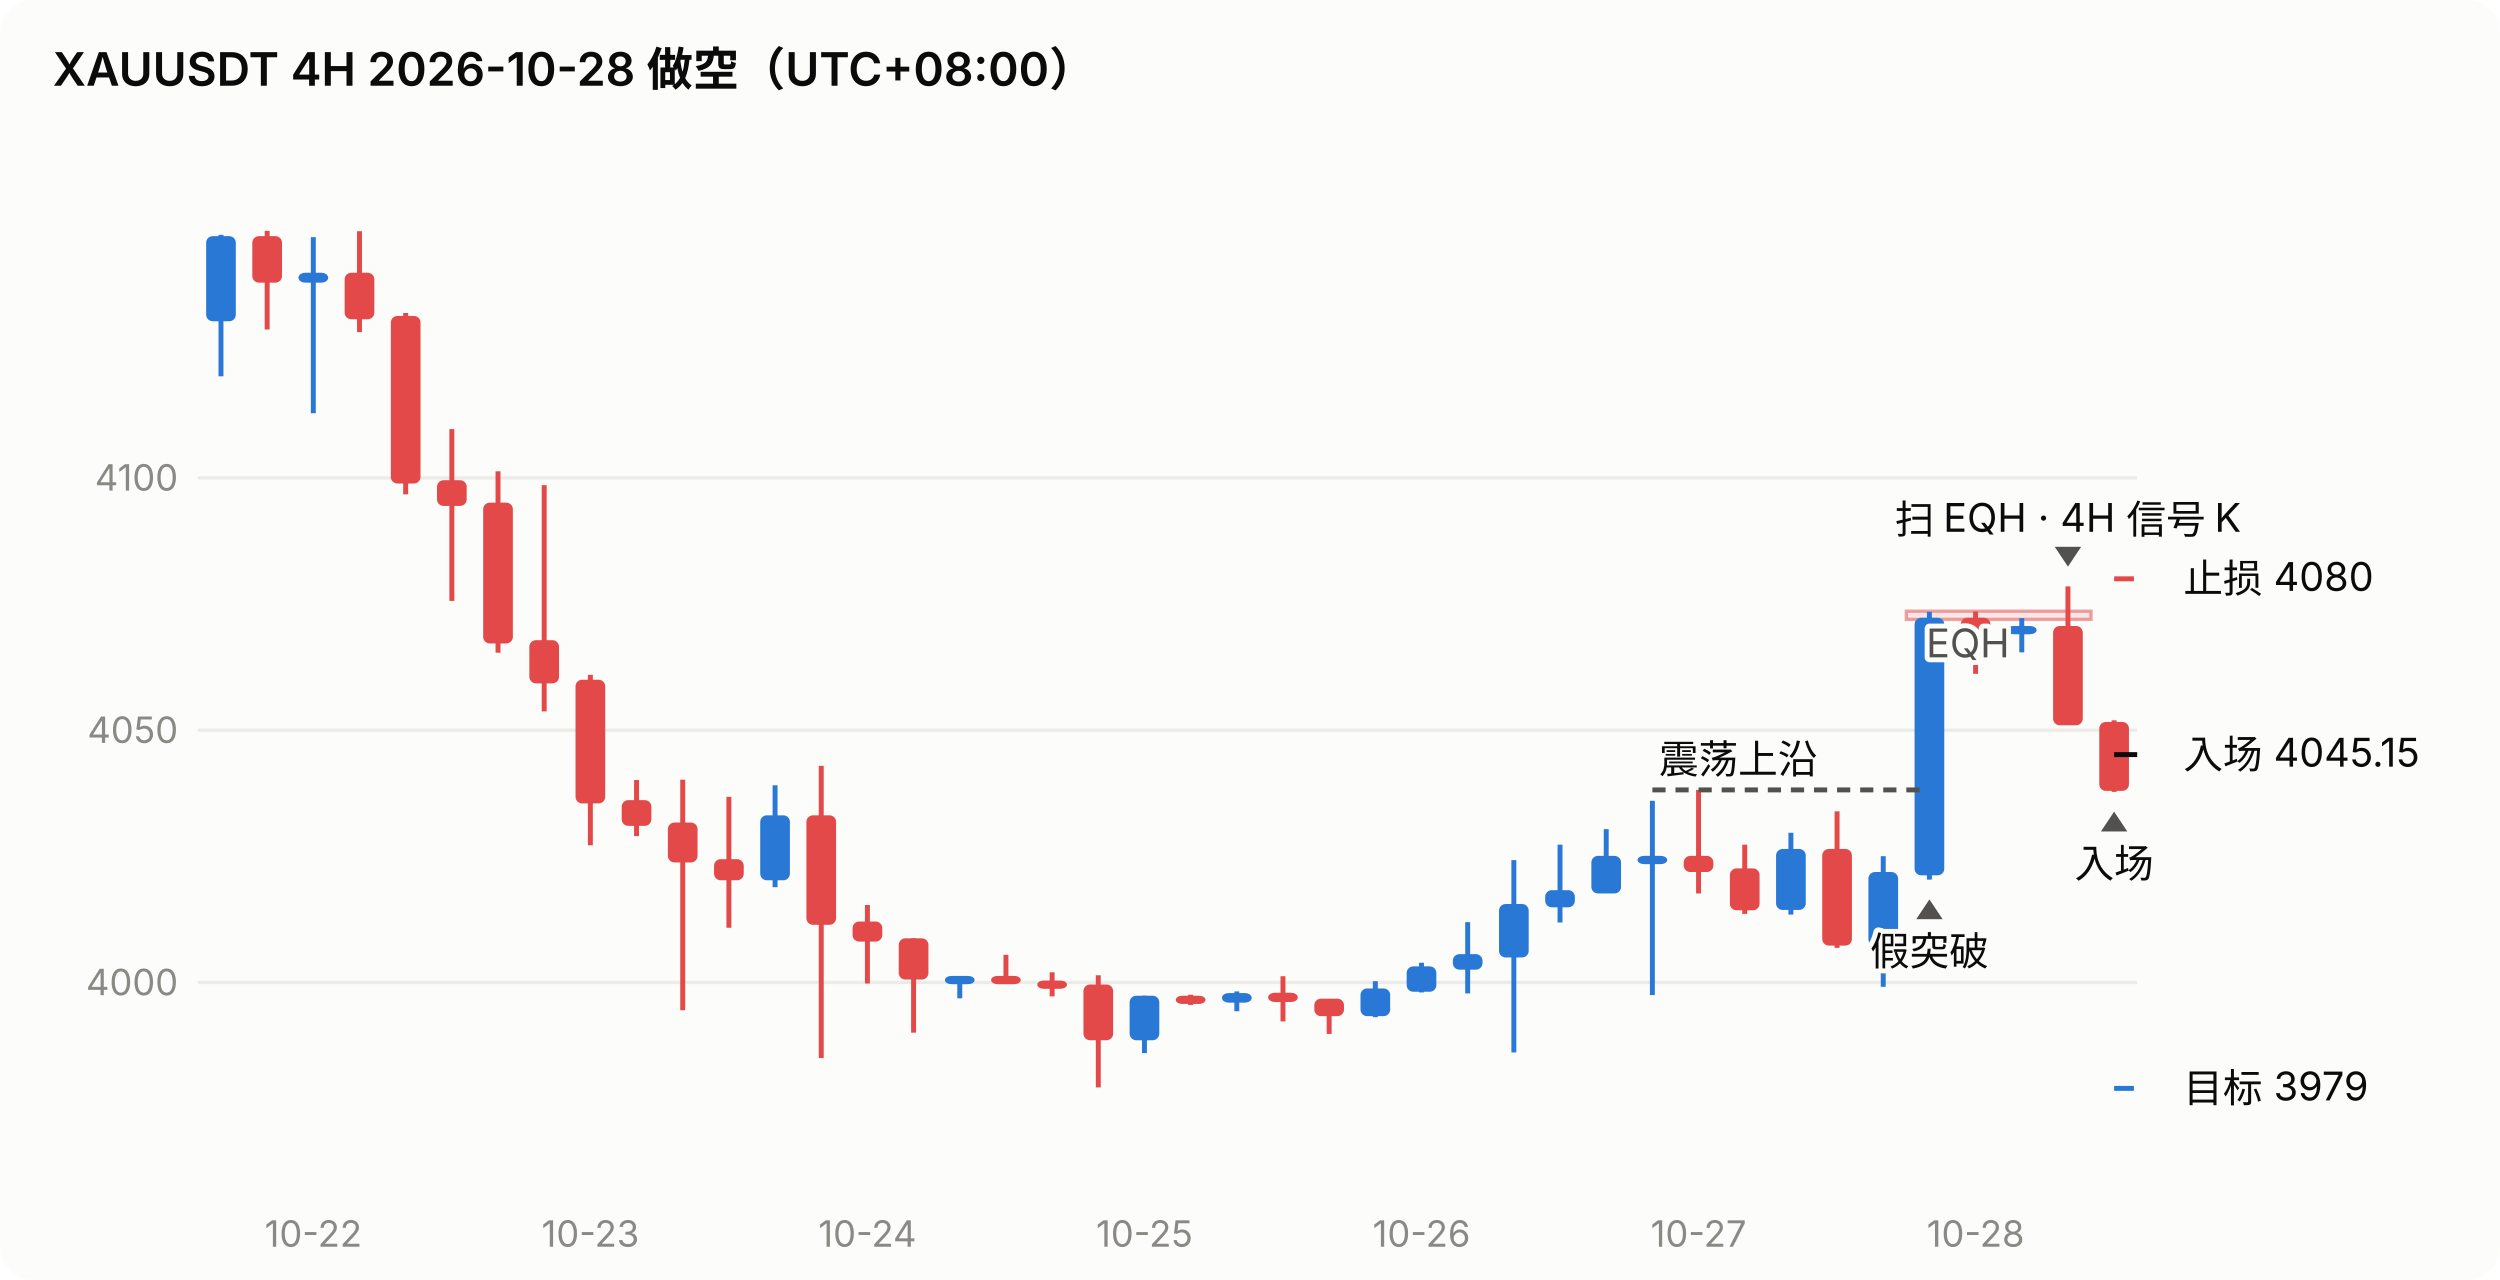
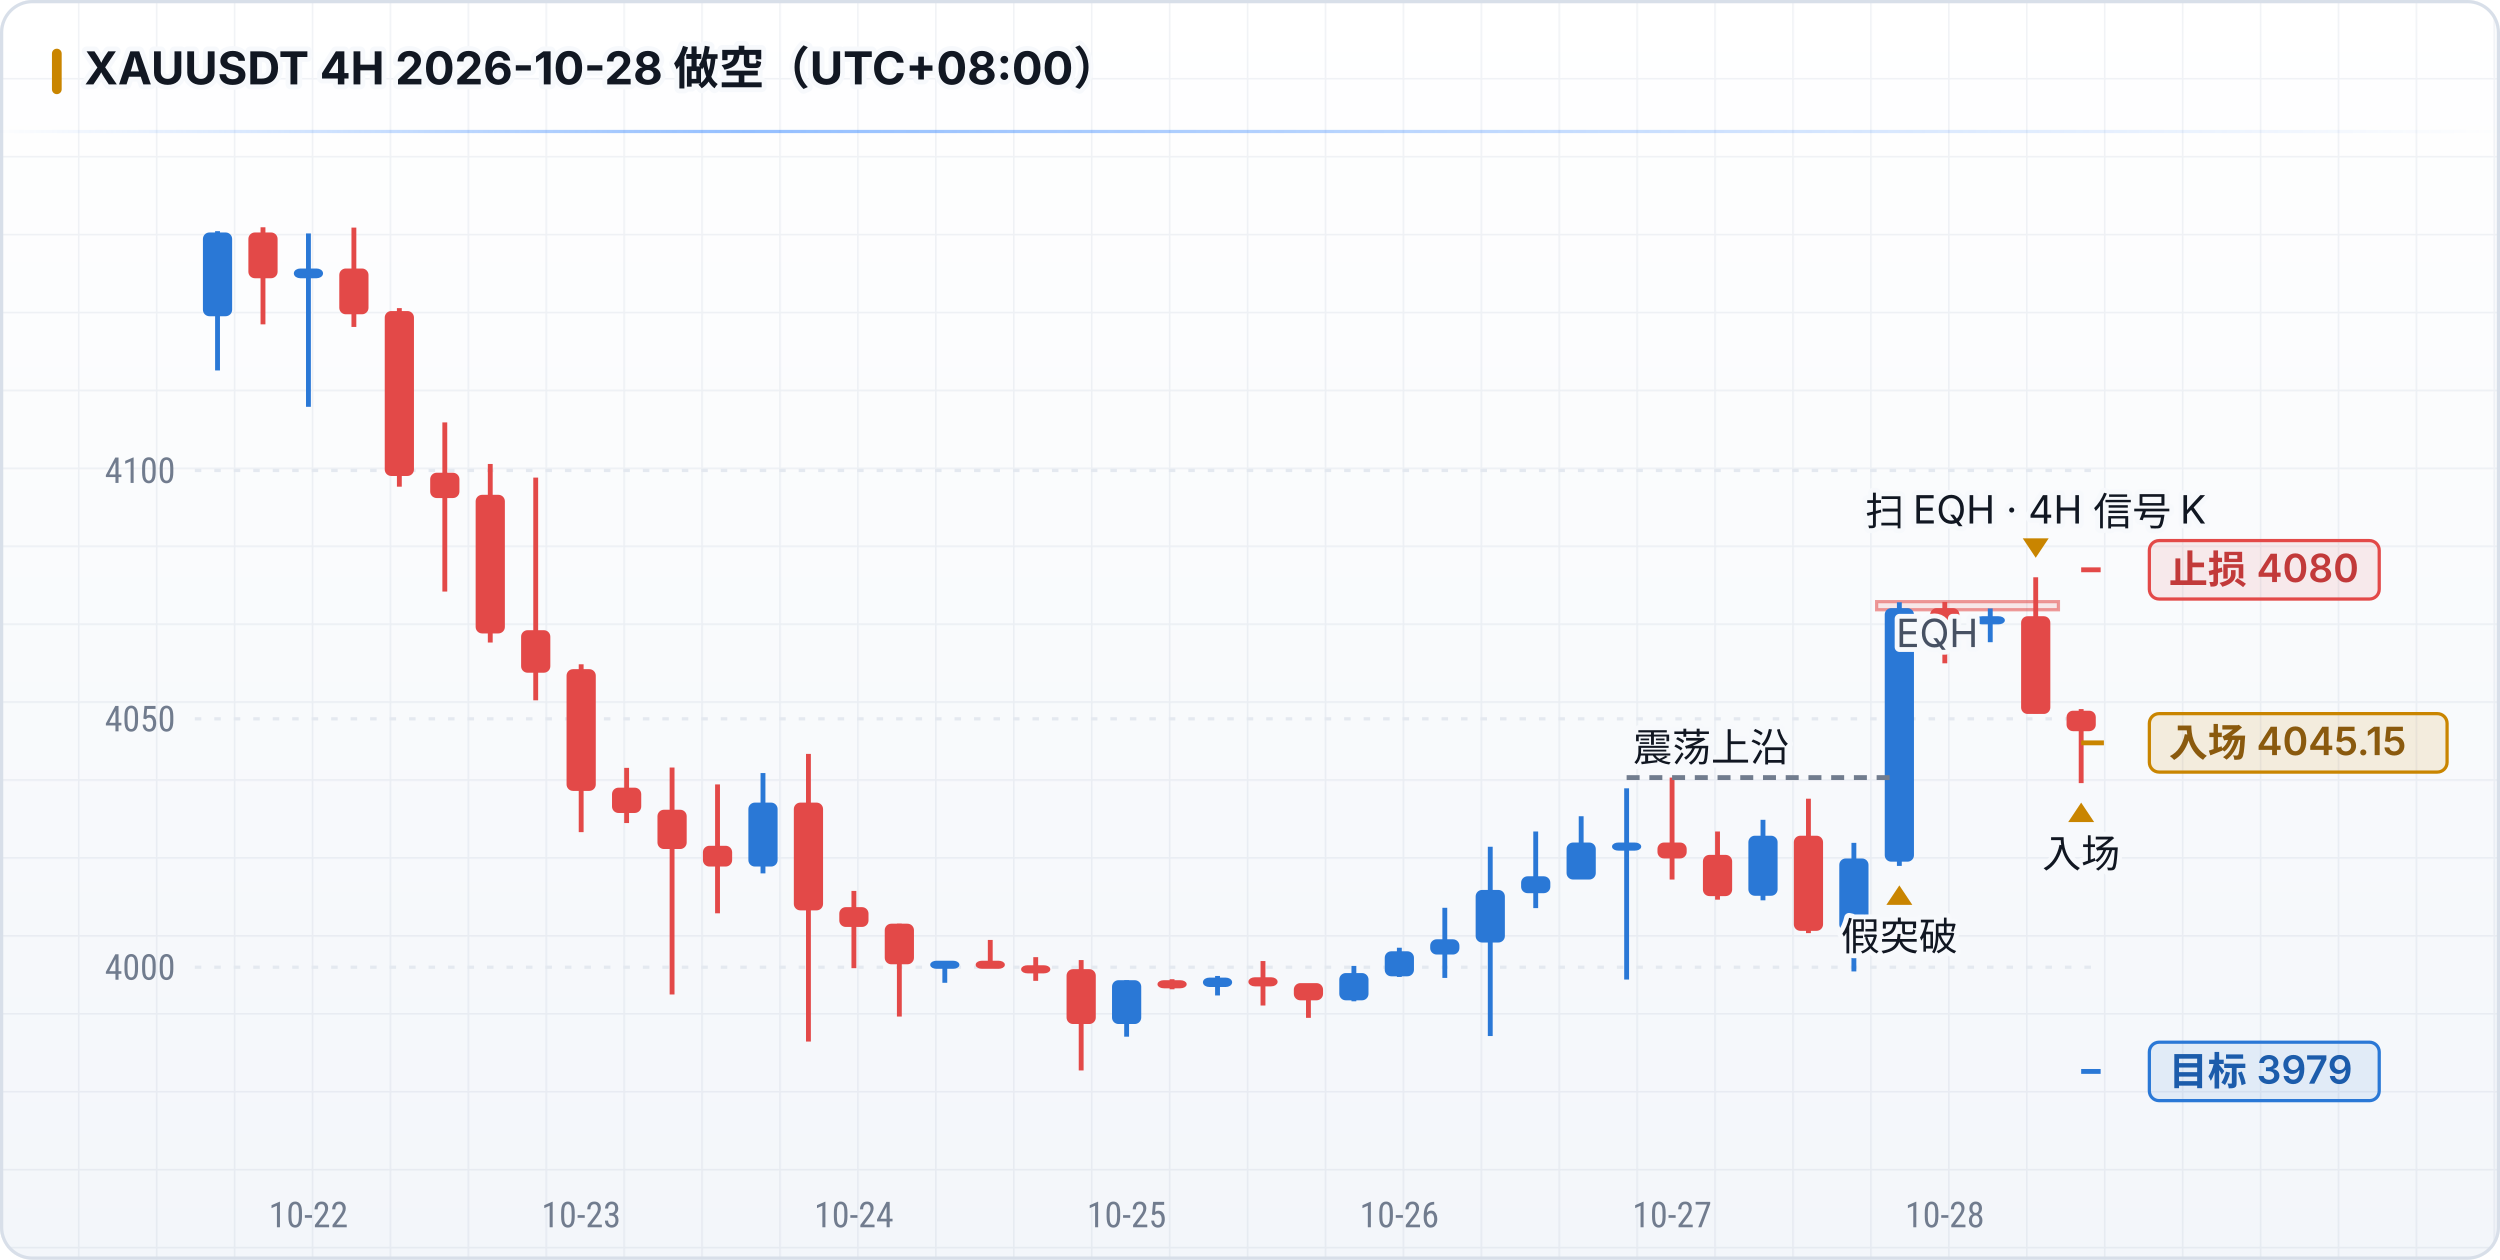
- <svg xmlns="http://www.w3.org/2000/svg" width="758" height="388" viewBox="0 0 758 388" role="img" aria-label="XAUUSDT 4H  2026-10-28 做空（UTC+08:00）">
+ <svg xmlns="http://www.w3.org/2000/svg" width="770" height="388" viewBox="0 0 770 388" role="img" aria-label="XAUUSDT 4H  2026-10-28 做空（UTC+08:00）">
  <style>
-   .bg { fill: #fcfcfb; }
-   .title { fill: #0b0b0b; font-weight: 600; font-size: 14px; }
-   text { font-family: -apple-system, BlinkMacSystemFont, 'PingFang SC', 'Microsoft YaHei', sans-serif; font-size: 12px; fill: #0b0b0b; paint-order: stroke; stroke: #fcfcfb; stroke-width: 3px; stroke-linejoin: round; }
-   .muted { fill: #52514e; }
+   .bg { fill: url(#bg); }
+   .bg-grid { stroke: rgba(28, 60, 110, 0.06); }
+   .frame { fill: none; stroke: #d8dfe9; }
+   .title-mark { fill: #c98500; }
+   .title { fill: #111722; font-weight: 650; font-size: 14px; }
+   text { font-family: -apple-system, BlinkMacSystemFont, 'PingFang SC', 'Microsoft YaHei', sans-serif; font-size: 12px; fill: #111722; paint-order: stroke; stroke: #f7f9fc; stroke-width: 3px; stroke-linejoin: round; }
+   .muted { fill: #475163; }
  .wick { stroke-width: 1.5; }
  .up { fill: #2a78d6; stroke: #2a78d6; }
  .down { fill: #e34948; stroke: #e34948; }
-   .z-bull { fill: rgba(42, 120, 214, 0.14); stroke: rgba(42, 120, 214, 0.5); }
-   .z-bear { fill: rgba(227, 73, 72, 0.12); stroke: rgba(227, 73, 72, 0.5); }
-   .z-neutral { fill: rgba(120, 120, 115, 0.10); stroke: none; }
-   .z-accent { fill: rgba(237, 161, 0, 0.22); stroke: rgba(201, 133, 0, 0.8); }
-   .l-neutral { stroke: #52514e; stroke-dasharray: 4 3; }
+   .z-bull { fill: rgba(42, 120, 214, 0.13); stroke: rgba(42, 120, 214, 0.55); }
+   .z-bear { fill: rgba(227, 73, 72, 0.11); stroke: rgba(227, 73, 72, 0.55); }
+   .z-neutral { fill: rgba(71, 81, 99, 0.09); stroke: rgba(71, 81, 99, 0.25); stroke-dasharray: 2 3; }
+   .z-accent { fill: rgba(212, 145, 34, 0.18); stroke: rgba(201, 133, 0, 0.75); }
+   .l-neutral { stroke: #717c8e; stroke-dasharray: 4 3; }
  .l-stop { stroke: #e34948; stroke-dasharray: 6 3; }
  .l-target { stroke: #2a78d6; stroke-dasharray: 6 3; }
-   .l-entry { stroke: #0b0b0b; }
-   .bracket { stroke: #52514e; fill: none; }
-   .grid { stroke: #ecebe7; }
-   .tick { font-size: 11px; fill: #8a8984; stroke: none; }
-   .arrow { fill: #52514e; stroke: none; }
+   .l-entry { stroke: #c98500; }
+   .bracket { stroke: #717c8e; fill: none; }
+   .grid { stroke: #e4e9f0; stroke-dasharray: 2 4; }
+   .tick { font-family: 'DIN Alternate', 'Bahnschrift', 'Roboto Condensed', sans-serif; font-size: 11px; fill: #717c8e; stroke: none; }
+   .arrow { fill: #c98500; stroke: none; }
+   .tag rect { stroke-width: 1; }
+   .tag text { stroke: none; font-weight: 600; }
+   .t-neutral rect { fill: rgba(71, 81, 99, 0.1); stroke: rgba(71, 81, 99, 0.4); }
+   .t-neutral text { fill: #475163; }
+   .t-stop rect, .t-bear rect { fill: rgba(227, 73, 72, 0.1); stroke: #e34948; }
+   .t-stop text, .t-bear text { fill: #c23a3a; }
+   .t-target rect, .t-bull rect { fill: rgba(42, 120, 214, 0.1); stroke: #2a78d6; }
+   .t-target text, .t-bull text { fill: #1c5cab; }
+   .t-entry rect, .t-accent rect { fill: rgba(212, 145, 34, 0.14); stroke: #c98500; }
+   .t-entry text, .t-accent text { fill: #8a5a0e; }
  @media (prefers-color-scheme: dark) {
-     .bg { fill: #1a1a19; }
-     .title, text { fill: #f0efec; }
-     text { stroke: #1a1a19; }
-     .muted { fill: #c3c2b7; }
-     .up { fill: #3987e5; stroke: #3987e5; }
-     .down { fill: #e66767; stroke: #e66767; }
-     .l-neutral, .bracket { stroke: #c3c2b7; }
-     .grid { stroke: #2a2a28; }
-     .tick { fill: #8a8984; }
-     .l-entry { stroke: #f0efec; }
-     .arrow { fill: #c3c2b7; }
+     .bg-grid { stroke: rgba(110, 160, 230, 0.06); }
+     .frame { stroke: #1c2839; }
+     .title-mark { fill: #f0b44c; }
+     .title, text { fill: #e3eaf4; }
+     text { stroke: #0a111d; }
+     .muted { fill: #a0b0c5; }
+     .up { fill: #3d8bff; stroke: #3d8bff; }
+     .down { fill: #f2555f; stroke: #f2555f; }
+     .candles { filter: url(#glow); }
+     .z-bull { fill: rgba(61, 139, 255, 0.14); stroke: rgba(61, 139, 255, 0.6); }
+     .z-bear { fill: rgba(242, 85, 95, 0.13); stroke: rgba(242, 85, 95, 0.6); }
+     .z-neutral { fill: rgba(160, 176, 197, 0.08); stroke: rgba(160, 176, 197, 0.25); }
+     .z-accent { fill: rgba(240, 180, 76, 0.16); stroke: rgba(240, 180, 76, 0.75); }
+     .l-neutral, .bracket { stroke: #8293ab; }
+     .l-stop { stroke: #f2555f; }
+     .l-target { stroke: #3d8bff; }
+     .l-entry { stroke: #f0b44c; }
+     .grid { stroke: #182334; }
+     .tick { fill: #70829b; }
+     .arrow { fill: #f0b44c; }
+     .t-neutral rect { fill: rgba(160, 176, 197, 0.1); stroke: rgba(160, 176, 197, 0.45); }
+     .t-neutral text { fill: #c5d0de; }
+     .t-stop rect, .t-bear rect { fill: rgba(242, 85, 95, 0.16); stroke: #f2555f; }
+     .t-stop text, .t-bear text { fill: #ff8f98; }
+     .t-target rect, .t-bull rect { fill: rgba(61, 139, 255, 0.16); stroke: #3d8bff; }
+     .t-target text, .t-bull text { fill: #8cc3ff; }
+     .t-entry rect, .t-accent rect { fill: rgba(240, 180, 76, 0.16); stroke: #f0b44c; }
+     .t-entry text, .t-accent text { fill: #ffd38a; }
  }
</style>
-   <rect class="bg" width="758" height="388" rx="10" />
-   <text class="title" x="16" y="26">XAUUSDT 4H  2026-10-28 做空（UTC+08:00）</text>
+   <defs>
+     <linearGradient id="bg" x1="0" y1="0" x2="0" y2="1">
+       <stop offset="0" stop-color="#ffffff" />
+       <stop offset="1" stop-color="#f3f6fa" />
+     </linearGradient>
+     <linearGradient id="edge" x1="0" y1="0" x2="1" y2="0">
+       <stop offset="0" stop-color="#3d8bff" stop-opacity="0" />
+       <stop offset="0.3" stop-color="#3d8bff" stop-opacity="0.55" />
+       <stop offset="1" stop-color="#3d8bff" stop-opacity="0" />
+     </linearGradient>
+     <pattern id="paper" width="24" height="24" patternUnits="userSpaceOnUse">
+       <path class="bg-grid" d="M24 0H0V24" fill="none" />
+     </pattern>
+     <filter id="glow" x="-50%" y="-10%" width="200%" height="120%">
+       <feGaussianBlur stdDeviation="2.2" result="b" />
+       <feMerge>
+         <feMergeNode in="b" />
+         <feMergeNode in="SourceGraphic" />
+       </feMerge>
+     </filter>
+     <style>@media (prefers-color-scheme: dark) { #bg stop:first-child { stop-color: #0f1828; } #bg stop:last-child { stop-color: #070c16; } }</style>
+   </defs>
+   <rect class="bg" width="770" height="388" rx="10" />
+   <rect width="770" height="388" rx="10" fill="url(#paper)" />
+   <rect class="frame" x="0.5" y="0.5" width="769" height="387" rx="9.5" />
+   <rect fill="url(#edge)" x="0" y="40" width="770" height="1" />
+   <rect class="title-mark" x="16" y="15" width="3" height="14" rx="1.5" />
+   <text class="title" x="26" y="26">XAUUSDT 4H  2026-10-28 做空（UTC+08:00）</text>
  <line class="grid" x1="60" x2="648" y1="297.9" y2="297.9" />
  <text class="tick" x="54" y="297.9" dy="0.35em" text-anchor="end">4000</text>
  <line class="grid" x1="60" x2="648" y1="221.4" y2="221.4" />
  <text class="tick" x="54" y="221.4" dy="0.35em" text-anchor="end">4050</text>
  <line class="grid" x1="60" x2="648" y1="144.9" y2="144.9" />
  <text class="tick" x="54" y="144.9" dy="0.35em" text-anchor="end">4100</text>
  <text class="tick" x="95" y="378" text-anchor="middle">10-22</text>
  <text class="tick" x="179" y="378" text-anchor="middle">10-23</text>
  <text class="tick" x="263" y="378" text-anchor="middle">10-24</text>
  <text class="tick" x="347" y="378" text-anchor="middle">10-25</text>
  <text class="tick" x="431" y="378" text-anchor="middle">10-26</text>
  <text class="tick" x="515" y="378" text-anchor="middle">10-27</text>
  <text class="tick" x="599" y="378" text-anchor="middle">10-28</text>
  <rect class="z-bear" x="578" y="185.3" width="56" height="2.5" />
-   <line class="wick up" x1="67" x2="67" y1="71.2" y2="114.1" />
-   <rect class="up" x="63" y="72.1" width="8" height="24.8" rx="1.5" />
-   <line class="wick down" x1="81" x2="81" y1="70" y2="99.9" />
-   <rect class="down" x="77" y="72.1" width="8" height="13.1" rx="1.5" />
-   <line class="wick up" x1="95" x2="95" y1="71.9" y2="125.3" />
-   <rect class="up" x="91" y="83.2" width="8" height="2" rx="1.5" />
-   <line class="wick down" x1="109" x2="109" y1="70.1" y2="100.7" />
-   <rect class="down" x="105" y="83.2" width="8" height="13.1" rx="1.5" />
-   <line class="wick down" x1="123" x2="123" y1="94.9" y2="149.9" />
-   <rect class="down" x="119" y="96.3" width="8" height="49.8" rx="1.5" />
-   <line class="wick down" x1="137" x2="137" y1="130.1" y2="182.2" />
-   <rect class="down" x="133" y="146.1" width="8" height="6.8" rx="1.5" />
-   <line class="wick down" x1="151" x2="151" y1="142.9" y2="197.9" />
-   <rect class="down" x="147" y="152.9" width="8" height="41.7" rx="1.5" />
-   <line class="wick down" x1="165" x2="165" y1="147.1" y2="215.7" />
-   <rect class="down" x="161" y="194.6" width="8" height="12.1" rx="1.5" />
-   <line class="wick down" x1="179" x2="179" y1="204.6" y2="256.3" />
-   <rect class="down" x="175" y="206.6" width="8" height="36.5" rx="1.5" />
-   <line class="wick down" x1="193" x2="193" y1="236.5" y2="253.5" />
-   <rect class="down" x="189" y="243.1" width="8" height="6.8" rx="1.5" />
-   <line class="wick down" x1="207" x2="207" y1="236.4" y2="306.3" />
-   <rect class="down" x="203" y="249.9" width="8" height="11.1" rx="1.5" />
-   <line class="wick down" x1="221" x2="221" y1="241.6" y2="281.3" />
-   <rect class="down" x="217" y="261" width="8" height="5.4" rx="1.5" />
-   <line class="wick up" x1="235" x2="235" y1="238.1" y2="269" />
-   <rect class="up" x="231" y="247.7" width="8" height="18.7" rx="1.5" />
-   <line class="wick down" x1="249" x2="249" y1="232.2" y2="320.8" />
-   <rect class="down" x="245" y="247.7" width="8" height="32.2" rx="1.5" />
-   <line class="wick down" x1="263" x2="263" y1="274.4" y2="298.2" />
-   <rect class="down" x="259" y="279.9" width="8" height="5.1" rx="1.5" />
-   <line class="wick down" x1="277" x2="277" y1="284.5" y2="313.1" />
-   <rect class="down" x="273" y="285" width="8" height="11.5" rx="1.5" />
-   <line class="wick up" x1="291" x2="291" y1="296.4" y2="302.7" />
-   <rect class="up" x="287" y="296.4" width="8" height="1.5" rx="1.5" />
-   <line class="wick down" x1="305" x2="305" y1="289.5" y2="297.9" />
-   <rect class="down" x="301" y="296.4" width="8" height="1.5" rx="1.5" />
-   <line class="wick down" x1="319" x2="319" y1="294.8" y2="302.1" />
-   <rect class="down" x="315" y="297.8" width="8" height="1.5" rx="1.5" />
-   <line class="wick down" x1="333" x2="333" y1="295.7" y2="329.7" />
-   <rect class="down" x="329" y="299" width="8" height="15.9" rx="1.5" />
-   <line class="wick up" x1="347" x2="347" y1="301.9" y2="319.3" />
-   <rect class="up" x="343" y="302.4" width="8" height="12.5" rx="1.5" />
-   <line class="wick down" x1="361" x2="361" y1="301.6" y2="304.7" />
-   <rect class="down" x="357" y="302.4" width="8" height="1.5" rx="1.5" />
-   <line class="wick up" x1="375" x2="375" y1="300.6" y2="306.6" />
-   <rect class="up" x="371" y="301.6" width="8" height="1.9" rx="1.5" />
-   <line class="wick down" x1="389" x2="389" y1="296" y2="309.7" />
-   <rect class="down" x="385" y="301.5" width="8" height="1.8" rx="1.5" />
-   <line class="wick down" x1="403" x2="403" y1="303.3" y2="313.5" />
-   <rect class="down" x="399" y="303.3" width="8" height="4.3" rx="1.5" />
-   <line class="wick up" x1="417" x2="417" y1="297.5" y2="308.4" />
-   <rect class="up" x="413" y="300.2" width="8" height="7.4" rx="1.5" />
-   <line class="wick up" x1="431" x2="431" y1="291.9" y2="300.9" />
-   <rect class="up" x="427" y="293.5" width="8" height="6.7" rx="1.5" />
-   <line class="wick up" x1="445" x2="445" y1="279.6" y2="301.2" />
-   <rect class="up" x="441" y="289.8" width="8" height="3.7" rx="1.5" />
-   <line class="wick up" x1="459" x2="459" y1="260.8" y2="319.1" />
-   <rect class="up" x="455" y="274.6" width="8" height="15.2" rx="1.5" />
-   <line class="wick up" x1="473" x2="473" y1="256.1" y2="279.7" />
-   <rect class="up" x="469" y="270.4" width="8" height="4.2" rx="1.5" />
-   <line class="wick up" x1="487" x2="487" y1="251.4" y2="270.4" />
-   <rect class="up" x="483" y="260" width="8" height="10.4" rx="1.5" />
-   <line class="wick up" x1="501" x2="501" y1="242.8" y2="301.7" />
-   <rect class="up" x="497" y="260" width="8" height="1.5" rx="1.5" />
-   <line class="wick down" x1="515" x2="515" y1="239.5" y2="270.9" />
-   <rect class="down" x="511" y="260" width="8" height="3.9" rx="1.5" />
-   <line class="wick down" x1="529" x2="529" y1="256.1" y2="277.1" />
-   <rect class="down" x="525" y="263.8" width="8" height="11.7" rx="1.5" />
-   <line class="wick up" x1="543" x2="543" y1="252.5" y2="277.3" />
-   <rect class="up" x="539" y="257.9" width="8" height="17.5" rx="1.5" />
-   <line class="wick down" x1="557" x2="557" y1="246" y2="287.4" />
-   <rect class="down" x="553" y="257.9" width="8" height="28.3" rx="1.5" />
-   <line class="wick up" x1="571" x2="571" y1="259.6" y2="299.2" />
-   <rect class="up" x="567" y="264.9" width="8" height="21.3" rx="1.5" />
-   <line class="wick up" x1="585" x2="585" y1="185.5" y2="266.7" />
-   <rect class="up" x="581" y="187.8" width="8" height="77.1" rx="1.5" />
-   <line class="wick down" x1="599" x2="599" y1="185.4" y2="204.3" />
-   <rect class="down" x="595" y="187.8" width="8" height="4" rx="1.5" />
-   <line class="wick up" x1="613" x2="613" y1="187.4" y2="197.8" />
-   <rect class="up" x="609" y="190.3" width="8" height="1.5" rx="1.5" />
-   <line class="wick down" x1="627" x2="627" y1="177.8" y2="219.7" />
-   <rect class="down" x="623" y="190.3" width="8" height="29.1" rx="1.5" />
-   <line class="wick down" x1="641" x2="641" y1="218.4" y2="240.1" />
-   <rect class="down" x="637" y="219.4" width="8" height="19.9" rx="1.5" />
+   <g class="candles">
+     <line class="wick up" x1="67" x2="67" y1="71.2" y2="114.1" />
+     <rect class="up" x="63" y="72.1" width="8" height="24.8" rx="1.5" />
+     <line class="wick down" x1="81" x2="81" y1="70" y2="99.9" />
+     <rect class="down" x="77" y="72.1" width="8" height="13.1" rx="1.5" />
+     <line class="wick up" x1="95" x2="95" y1="71.9" y2="125.3" />
+     <rect class="up" x="91" y="83.2" width="8" height="2" rx="1.5" />
+     <line class="wick down" x1="109" x2="109" y1="70.1" y2="100.7" />
+     <rect class="down" x="105" y="83.2" width="8" height="13.1" rx="1.5" />
+     <line class="wick down" x1="123" x2="123" y1="94.9" y2="149.9" />
+     <rect class="down" x="119" y="96.3" width="8" height="49.8" rx="1.5" />
+     <line class="wick down" x1="137" x2="137" y1="130.1" y2="182.2" />
+     <rect class="down" x="133" y="146.1" width="8" height="6.8" rx="1.5" />
+     <line class="wick down" x1="151" x2="151" y1="142.9" y2="197.9" />
+     <rect class="down" x="147" y="152.9" width="8" height="41.7" rx="1.5" />
+     <line class="wick down" x1="165" x2="165" y1="147.1" y2="215.7" />
+     <rect class="down" x="161" y="194.6" width="8" height="12.1" rx="1.5" />
+     <line class="wick down" x1="179" x2="179" y1="204.6" y2="256.3" />
+     <rect class="down" x="175" y="206.6" width="8" height="36.5" rx="1.5" />
+     <line class="wick down" x1="193" x2="193" y1="236.5" y2="253.5" />
+     <rect class="down" x="189" y="243.1" width="8" height="6.8" rx="1.5" />
+     <line class="wick down" x1="207" x2="207" y1="236.4" y2="306.3" />
+     <rect class="down" x="203" y="249.9" width="8" height="11.1" rx="1.5" />
+     <line class="wick down" x1="221" x2="221" y1="241.6" y2="281.3" />
+     <rect class="down" x="217" y="261" width="8" height="5.4" rx="1.5" />
+     <line class="wick up" x1="235" x2="235" y1="238.1" y2="269" />
+     <rect class="up" x="231" y="247.7" width="8" height="18.7" rx="1.5" />
+     <line class="wick down" x1="249" x2="249" y1="232.2" y2="320.8" />
+     <rect class="down" x="245" y="247.7" width="8" height="32.2" rx="1.5" />
+     <line class="wick down" x1="263" x2="263" y1="274.4" y2="298.2" />
+     <rect class="down" x="259" y="279.9" width="8" height="5.1" rx="1.5" />
+     <line class="wick down" x1="277" x2="277" y1="284.5" y2="313.1" />
+     <rect class="down" x="273" y="285" width="8" height="11.5" rx="1.5" />
+     <line class="wick up" x1="291" x2="291" y1="296.4" y2="302.7" />
+     <rect class="up" x="287" y="296.4" width="8" height="1.5" rx="1.5" />
+     <line class="wick down" x1="305" x2="305" y1="289.5" y2="297.9" />
+     <rect class="down" x="301" y="296.4" width="8" height="1.5" rx="1.5" />
+     <line class="wick down" x1="319" x2="319" y1="294.8" y2="302.1" />
+     <rect class="down" x="315" y="297.8" width="8" height="1.5" rx="1.5" />
+     <line class="wick down" x1="333" x2="333" y1="295.7" y2="329.7" />
+     <rect class="down" x="329" y="299" width="8" height="15.9" rx="1.5" />
+     <line class="wick up" x1="347" x2="347" y1="301.9" y2="319.3" />
+     <rect class="up" x="343" y="302.4" width="8" height="12.5" rx="1.5" />
+     <line class="wick down" x1="361" x2="361" y1="301.6" y2="304.7" />
+     <rect class="down" x="357" y="302.4" width="8" height="1.5" rx="1.5" />
+     <line class="wick up" x1="375" x2="375" y1="300.6" y2="306.6" />
+     <rect class="up" x="371" y="301.6" width="8" height="1.9" rx="1.5" />
+     <line class="wick down" x1="389" x2="389" y1="296" y2="309.7" />
+     <rect class="down" x="385" y="301.5" width="8" height="1.8" rx="1.5" />
+     <line class="wick down" x1="403" x2="403" y1="303.3" y2="313.5" />
+     <rect class="down" x="399" y="303.3" width="8" height="4.3" rx="1.5" />
+     <line class="wick up" x1="417" x2="417" y1="297.5" y2="308.4" />
+     <rect class="up" x="413" y="300.2" width="8" height="7.4" rx="1.5" />
+     <line class="wick up" x1="431" x2="431" y1="291.9" y2="300.9" />
+     <rect class="up" x="427" y="293.5" width="8" height="6.7" rx="1.5" />
+     <line class="wick up" x1="445" x2="445" y1="279.6" y2="301.2" />
+     <rect class="up" x="441" y="289.8" width="8" height="3.7" rx="1.5" />
+     <line class="wick up" x1="459" x2="459" y1="260.8" y2="319.1" />
+     <rect class="up" x="455" y="274.6" width="8" height="15.2" rx="1.5" />
+     <line class="wick up" x1="473" x2="473" y1="256.1" y2="279.7" />
+     <rect class="up" x="469" y="270.4" width="8" height="4.2" rx="1.5" />
+     <line class="wick up" x1="487" x2="487" y1="251.4" y2="270.4" />
+     <rect class="up" x="483" y="260" width="8" height="10.4" rx="1.5" />
+     <line class="wick up" x1="501" x2="501" y1="242.8" y2="301.7" />
+     <rect class="up" x="497" y="260" width="8" height="1.5" rx="1.5" />
+     <line class="wick down" x1="515" x2="515" y1="239.5" y2="270.9" />
+     <rect class="down" x="511" y="260" width="8" height="3.9" rx="1.5" />
+     <line class="wick down" x1="529" x2="529" y1="256.1" y2="277.1" />
+     <rect class="down" x="525" y="263.8" width="8" height="11.7" rx="1.5" />
+     <line class="wick up" x1="543" x2="543" y1="252.5" y2="277.3" />
+     <rect class="up" x="539" y="257.9" width="8" height="17.5" rx="1.5" />
+     <line class="wick down" x1="557" x2="557" y1="246" y2="287.4" />
+     <rect class="down" x="553" y="257.9" width="8" height="28.3" rx="1.5" />
+     <line class="wick up" x1="571" x2="571" y1="259.6" y2="299.2" />
+     <rect class="up" x="567" y="264.9" width="8" height="21.3" rx="1.5" />
+     <line class="wick up" x1="585" x2="585" y1="185.5" y2="266.7" />
+     <rect class="up" x="581" y="187.8" width="8" height="77.1" rx="1.5" />
+     <line class="wick down" x1="599" x2="599" y1="185.4" y2="204.3" />
+     <rect class="down" x="595" y="187.8" width="8" height="4" rx="1.5" />
+     <line class="wick up" x1="613" x2="613" y1="187.4" y2="197.8" />
+     <rect class="up" x="609" y="190.3" width="8" height="1.5" rx="1.5" />
+     <line class="wick down" x1="627" x2="627" y1="177.8" y2="219.7" />
+     <rect class="down" x="623" y="190.3" width="8" height="29.1" rx="1.5" />
+     <line class="wick down" x1="641" x2="641" y1="218.4" y2="241.2" />
+     <rect class="down" x="637" y="219.4" width="8" height="5.3" rx="1.5" />
+   </g>
  <line class="l-target" x1="641" x2="648" y1="330" y2="330" stroke-width="1.5" />
  <line class="l-stop" x1="641" x2="648" y1="175.5" y2="175.5" stroke-width="1.5" />
  <line class="l-entry" x1="641" x2="648" y1="228.8" y2="228.8" stroke-width="1.5" />
  <line class="l-neutral" x1="501" x2="585" y1="239.5" y2="239.5" stroke-width="1.5" />
  <text x="503" y="234.5">震荡上沿</text>
  <text class="muted" x="584" y="199.3">EQH</text>
-   <text x="662" y="330" dy="0.35em">目标 3979</text>
-   <text x="662" y="175.5" dy="0.35em">止损 4080</text>
-   <text x="662" y="228.8" dy="0.35em">入场 4045.15</text>
-   <path class="arrow" d="M641,246.1 l-4,6 h8 z" />
-   <text x="641" y="266.1" text-anchor="middle">入场</text>
+   <g class="tag t-target">
+     <rect x="662" y="321" width="70.8" height="18" rx="3" />
+     <text x="668" y="330" dy="0.35em">目标 3979</text>
+   </g>
+   <g class="tag t-stop">
+     <rect x="662" y="166.5" width="70.8" height="18" rx="3" />
+     <text x="668" y="175.5" dy="0.35em">止损 4080</text>
+   </g>
+   <g class="tag t-entry">
+     <rect x="662" y="219.8" width="91.7" height="18" rx="3" />
+     <text x="668" y="228.8" dy="0.35em">入场 4045.15</text>
+   </g>
+   <path class="arrow" d="M641,247.2 l-4,6 h8 z" />
+   <text x="641" y="267.2" text-anchor="middle">入场</text>
  <path class="arrow" d="M585,272.7 l-4,6 h8 z" />
  <text x="585" y="292.7" text-anchor="middle">假突破</text>
  <path class="arrow" d="M627,171.8 l-4,-6 h8 z" />
  <text x="627" y="161.8" text-anchor="middle">扫 EQH · 4H 信号 K</text>
</svg>
